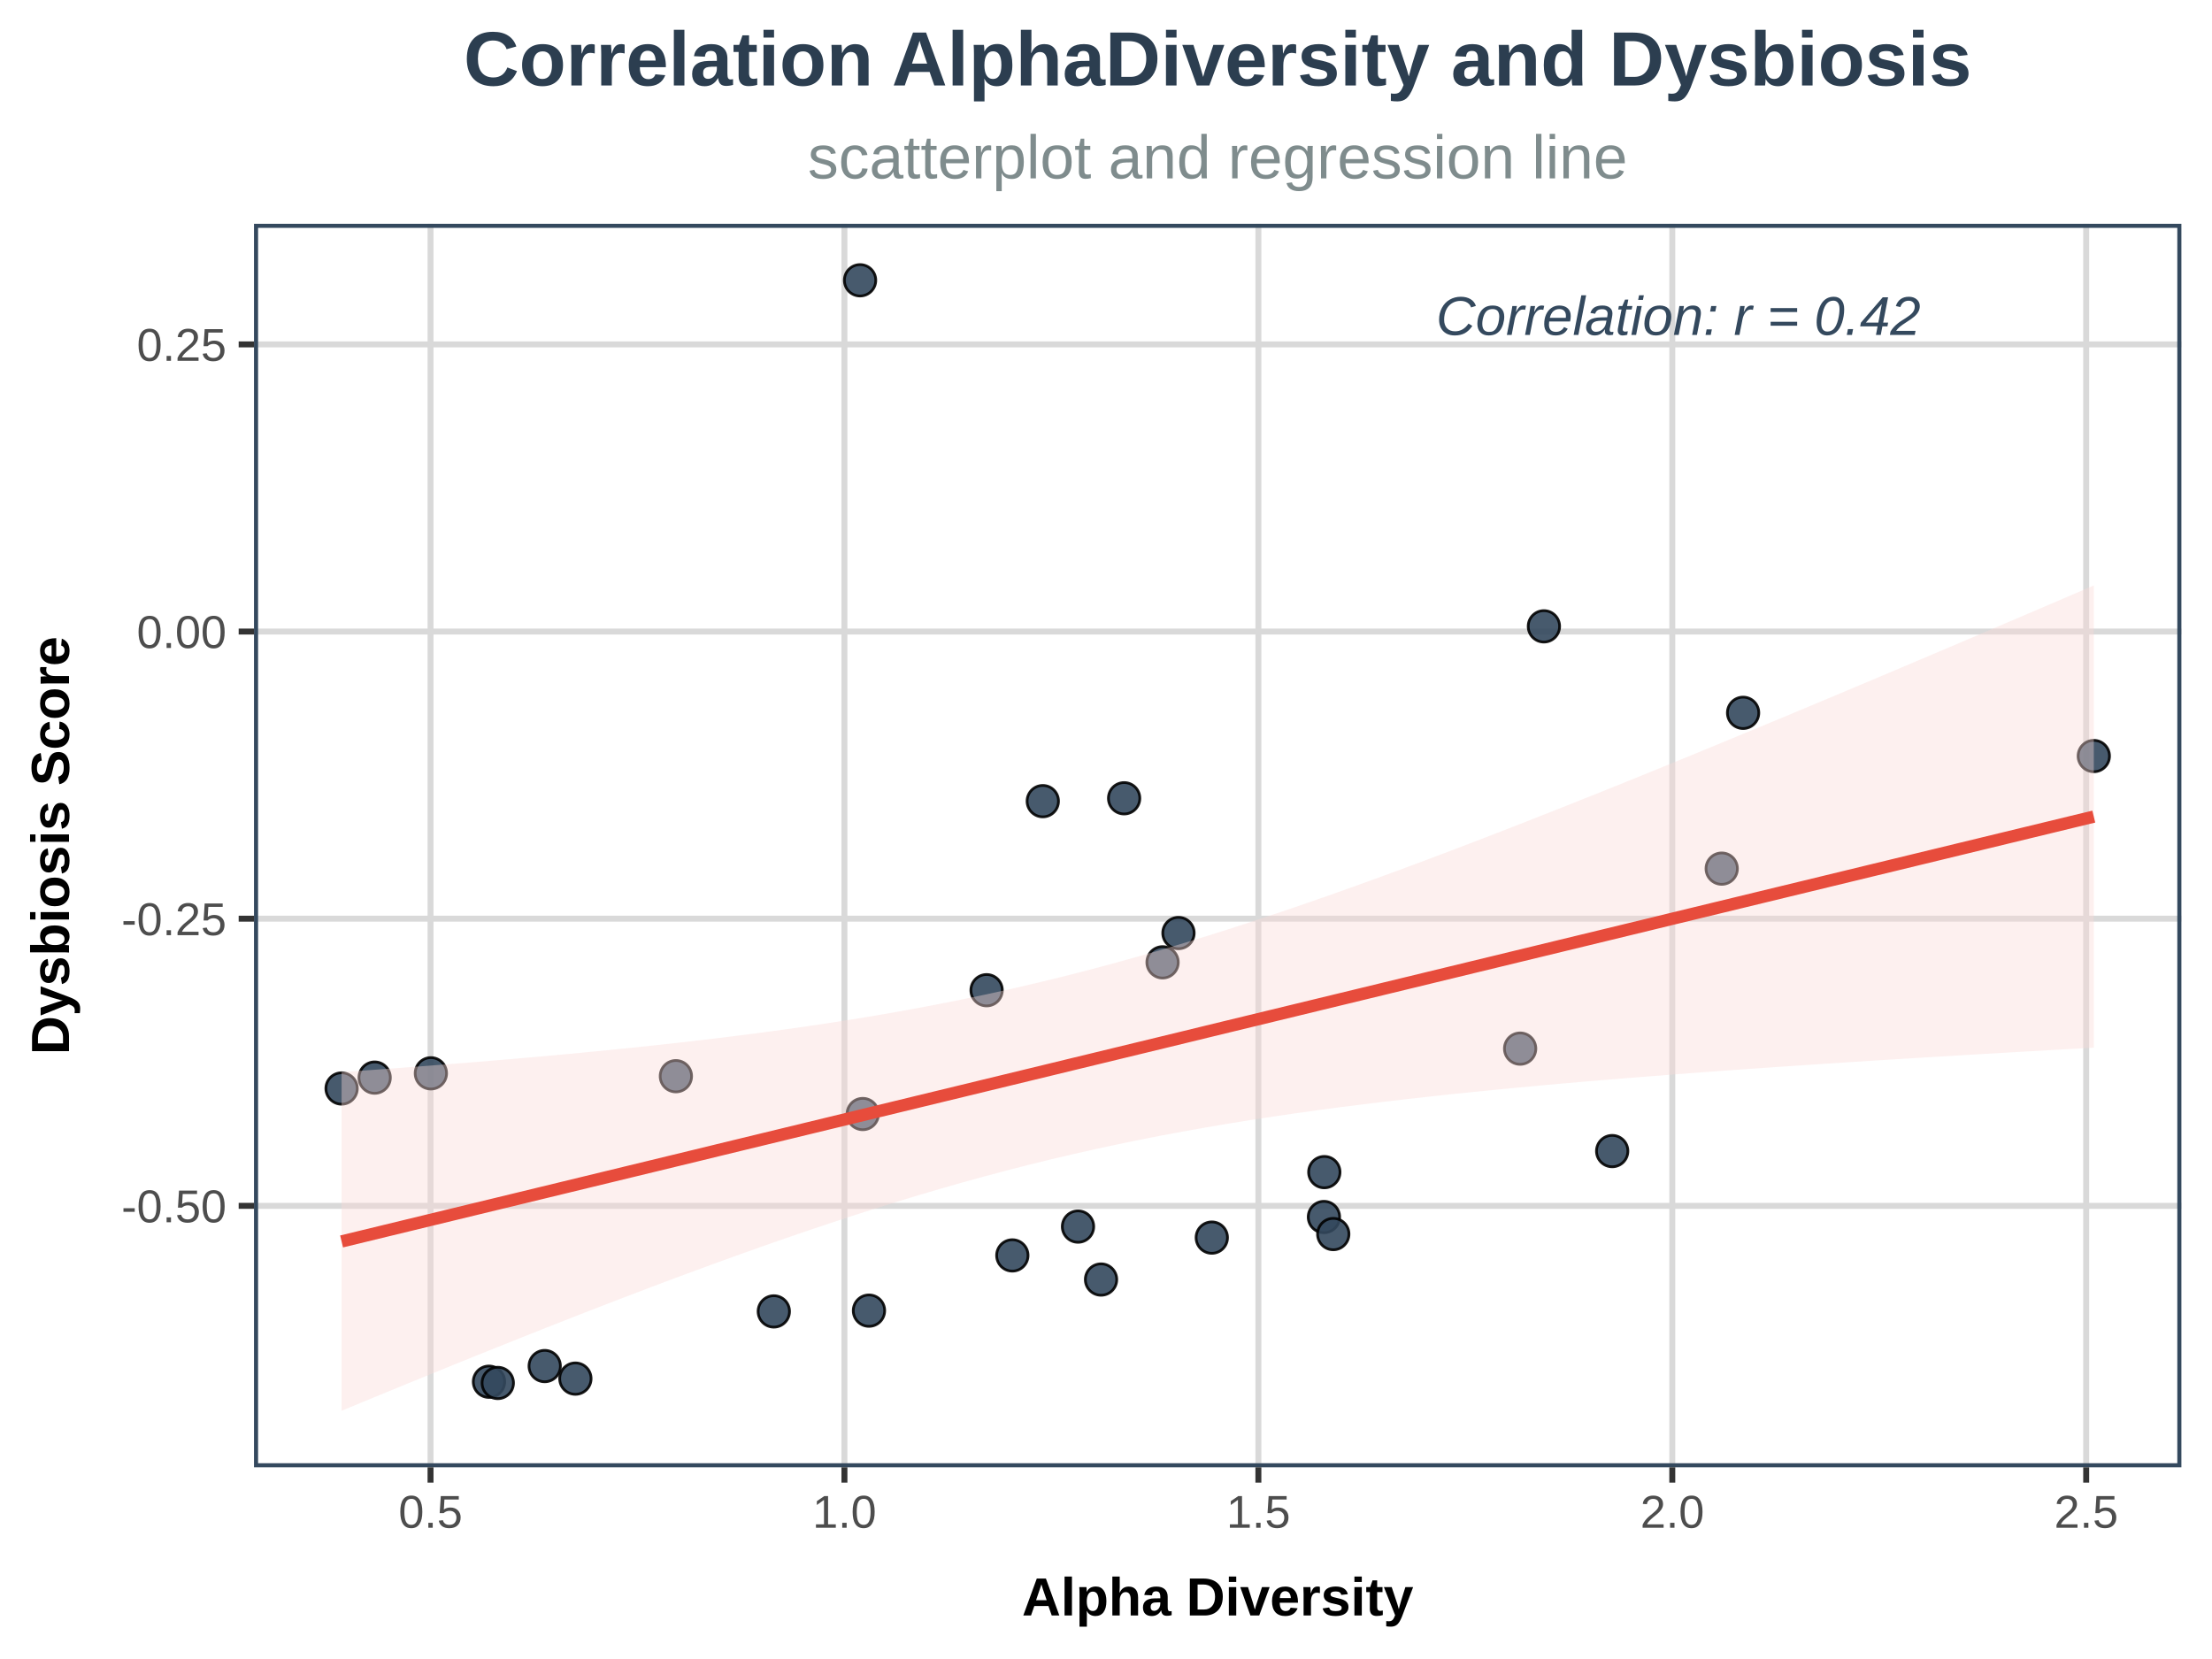
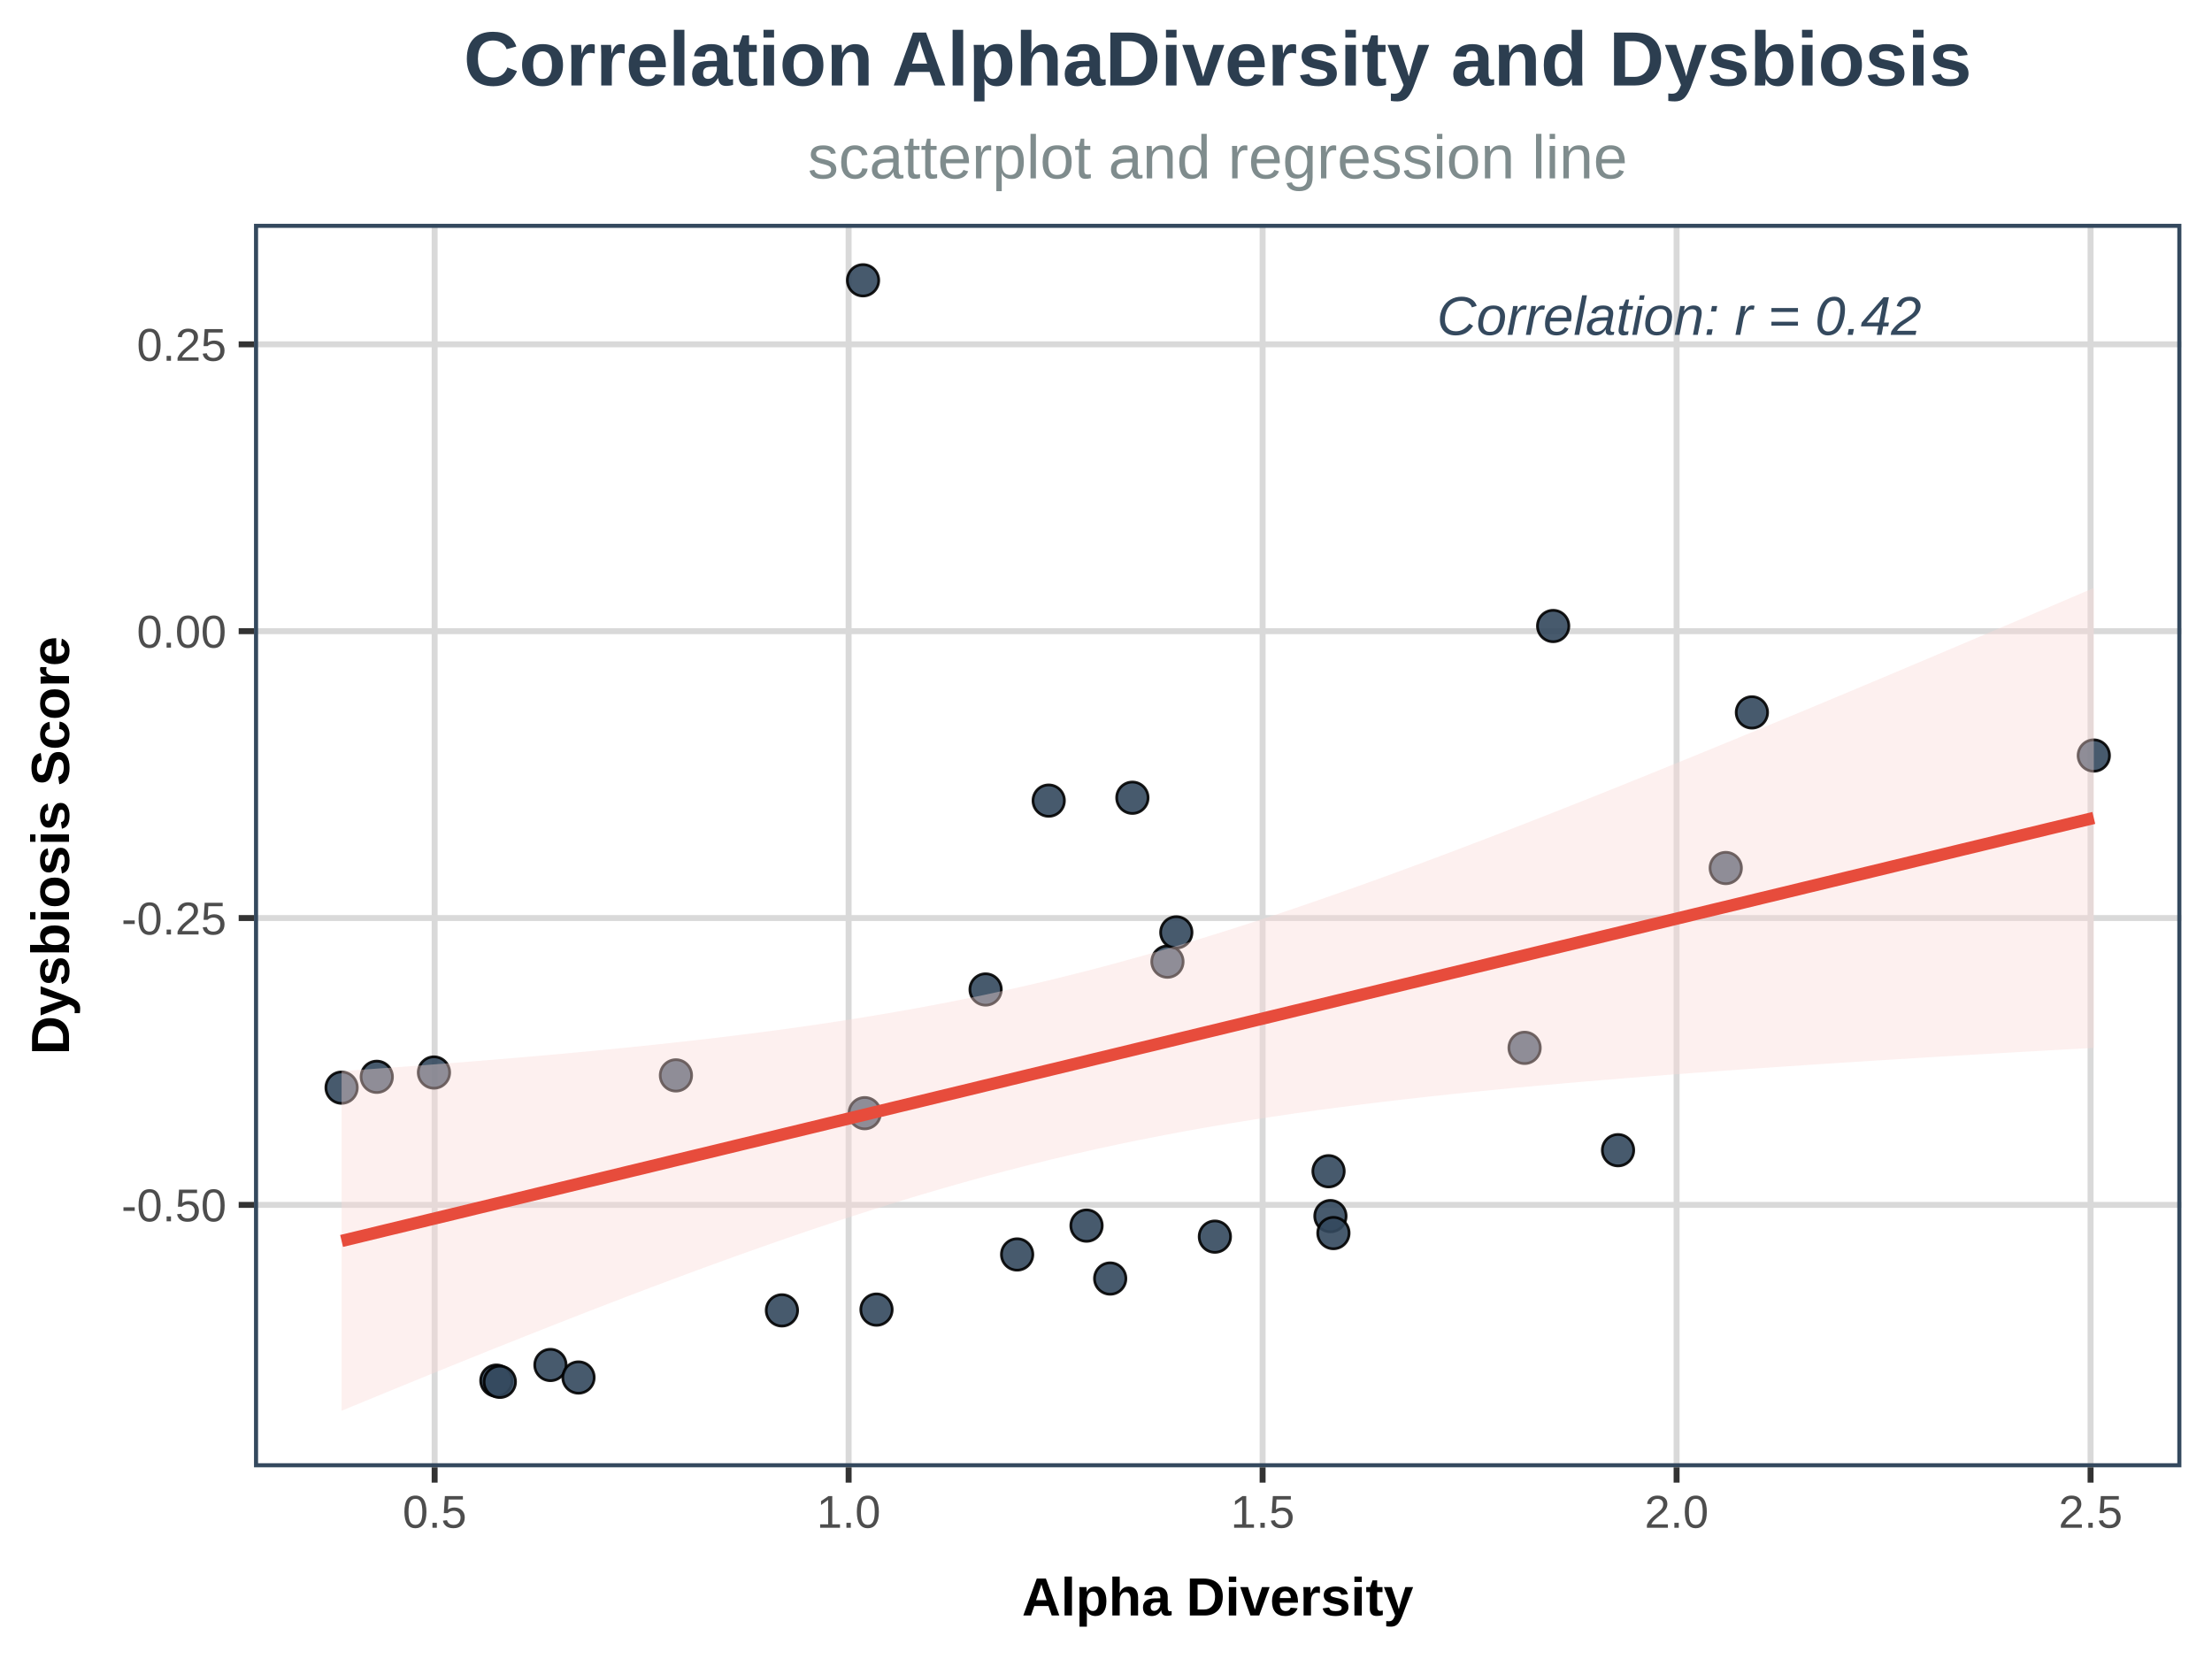
<svg xmlns="http://www.w3.org/2000/svg" class="svglite" width="576.00pt" height="432.00pt" viewBox="0 0 576.00 432.00">
  <defs>
    <style type="text/css">
    .svglite line, .svglite polyline, .svglite polygon, .svglite path, .svglite rect, .svglite circle {
      fill: none;
      stroke: #000000;
      stroke-linecap: round;
      stroke-linejoin: round;
      stroke-miterlimit: 10.00;
    }
    .svglite text {
      white-space: pre;
    }
  </style>
  </defs>
  <rect width="100%" height="100%" style="stroke: none; fill: #FFFFFF;" />
  <defs>
    <clipPath id="cpMC4wMHw1NzYuMDB8MC4wMHw0MzIuMDA=">
      <rect x="0.00" y="0.00" width="576.00" height="432.00" />
    </clipPath>
  </defs>
  <g clip-path="url(#cpMC4wMHw1NzYuMDB8MC4wMHw0MzIuMDA=)">
    <rect x="0" y="0.00" width="576.00" height="432.00" style="stroke-width: 1.55; stroke: #FFFFFF; fill: #FFFFFF;" />
  </g>
  <defs>
    <clipPath id="cpNjYuMTR8NTY4LjAzfDU4LjI3fDM4Mi4wOA==">
      <rect x="66.14" y="58.27" width="501.89" height="323.81" />
    </clipPath>
  </defs>
  <g clip-path="url(#cpNjYuMTR8NTY4LjAzfDU4LjI3fDM4Mi4wOA==)">
    <rect x="66.14" y="58.27" width="501.89" height="323.81" style="stroke-width: 1.55; stroke: none; fill: #FFFFFF;" />
-     <polyline points="66.14,313.99 568.03,313.99 " style="stroke-width: 1.55; stroke: #D9D9D9; stroke-linecap: butt;" />
-     <polyline points="66.14,239.22 568.03,239.22 " style="stroke-width: 1.55; stroke: #D9D9D9; stroke-linecap: butt;" />
-     <polyline points="66.14,164.45 568.03,164.45 " style="stroke-width: 1.55; stroke: #D9D9D9; stroke-linecap: butt;" />
-     <polyline points="66.14,89.68 568.03,89.68 " style="stroke-width: 1.55; stroke: #D9D9D9; stroke-linecap: butt;" />
-     <polyline points="112.11,382.08 112.11,58.27 " style="stroke-width: 1.55; stroke: #D9D9D9; stroke-linecap: butt;" />
-     <polyline points="219.89,382.08 219.89,58.27 " style="stroke-width: 1.55; stroke: #D9D9D9; stroke-linecap: butt;" />
-     <polyline points="327.68,382.08 327.68,58.27 " style="stroke-width: 1.55; stroke: #D9D9D9; stroke-linecap: butt;" />
-     <polyline points="435.46,382.08 435.46,58.27 " style="stroke-width: 1.55; stroke: #D9D9D9; stroke-linecap: butt;" />
-     <polyline points="543.24,382.08 543.24,58.27 " style="stroke-width: 1.55; stroke: #D9D9D9; stroke-linecap: butt;" />
-     <circle cx="315.55" cy="322.27" r="4.09" style="stroke-width: 0.71; stroke: #000000; stroke-opacity: 0.90; fill: #34495E; fill-opacity: 0.90;" />
-     <circle cx="344.85" cy="305.22" r="4.09" style="stroke-width: 0.71; stroke: #000000; stroke-opacity: 0.90; fill: #34495E; fill-opacity: 0.90;" />
-     <circle cx="271.54" cy="208.62" r="4.09" style="stroke-width: 0.71; stroke: #000000; stroke-opacity: 0.90; fill: #34495E; fill-opacity: 0.90;" />
-     <circle cx="280.71" cy="319.40" r="4.09" style="stroke-width: 0.71; stroke: #000000; stroke-opacity: 0.90; fill: #34495E; fill-opacity: 0.90;" />
-     <circle cx="402.03" cy="163.10" r="4.09" style="stroke-width: 0.71; stroke: #000000; stroke-opacity: 0.90; fill: #34495E; fill-opacity: 0.90;" />
-     <circle cx="141.84" cy="355.72" r="4.09" style="stroke-width: 0.71; stroke: #000000; stroke-opacity: 0.90; fill: #34495E; fill-opacity: 0.90;" />
-     <circle cx="292.72" cy="207.87" r="4.09" style="stroke-width: 0.71; stroke: #000000; stroke-opacity: 0.90; fill: #34495E; fill-opacity: 0.90;" />
-     <circle cx="176.00" cy="280.24" r="4.09" style="stroke-width: 0.71; stroke: #000000; stroke-opacity: 0.90; fill: #34495E; fill-opacity: 0.90;" />
-     <circle cx="127.33" cy="359.80" r="4.09" style="stroke-width: 0.71; stroke: #000000; stroke-opacity: 0.90; fill: #34495E; fill-opacity: 0.90;" />
-     <circle cx="302.73" cy="250.59" r="4.09" style="stroke-width: 0.71; stroke: #000000; stroke-opacity: 0.90; fill: #34495E; fill-opacity: 0.90;" />
-     <circle cx="306.87" cy="242.96" r="4.09" style="stroke-width: 0.71; stroke: #000000; stroke-opacity: 0.90; fill: #34495E; fill-opacity: 0.90;" />
-     <circle cx="223.96" cy="72.99" r="4.09" style="stroke-width: 0.71; stroke: #000000; stroke-opacity: 0.90; fill: #34495E; fill-opacity: 0.90;" />
-     <circle cx="395.84" cy="273.06" r="4.09" style="stroke-width: 0.71; stroke: #000000; stroke-opacity: 0.90; fill: #34495E; fill-opacity: 0.90;" />
-     <circle cx="545.22" cy="196.87" r="4.09" style="stroke-width: 0.71; stroke: #000000; stroke-opacity: 0.90; fill: #34495E; fill-opacity: 0.90;" />
-     <circle cx="112.20" cy="279.49" r="4.09" style="stroke-width: 0.71; stroke: #000000; stroke-opacity: 0.90; fill: #34495E; fill-opacity: 0.90;" />
-     <circle cx="97.56" cy="280.61" r="4.09" style="stroke-width: 0.71; stroke: #000000; stroke-opacity: 0.90; fill: #34495E; fill-opacity: 0.90;" />
-     <circle cx="201.50" cy="341.49" r="4.09" style="stroke-width: 0.71; stroke: #000000; stroke-opacity: 0.90; fill: #34495E; fill-opacity: 0.90;" />
-     <circle cx="224.66" cy="290.09" r="4.09" style="stroke-width: 0.71; stroke: #000000; stroke-opacity: 0.90; fill: #34495E; fill-opacity: 0.90;" />
-     <circle cx="453.90" cy="185.62" r="4.09" style="stroke-width: 0.71; stroke: #000000; stroke-opacity: 0.90; fill: #34495E; fill-opacity: 0.90;" />
-     <circle cx="256.91" cy="257.85" r="4.09" style="stroke-width: 0.71; stroke: #000000; stroke-opacity: 0.90; fill: #34495E; fill-opacity: 0.90;" />
-     <circle cx="149.83" cy="358.99" r="4.09" style="stroke-width: 0.71; stroke: #000000; stroke-opacity: 0.90; fill: #34495E; fill-opacity: 0.90;" />
-     <circle cx="448.33" cy="226.19" r="4.09" style="stroke-width: 0.71; stroke: #000000; stroke-opacity: 0.90; fill: #34495E; fill-opacity: 0.90;" />
-     <circle cx="344.75" cy="316.91" r="4.09" style="stroke-width: 0.71; stroke: #000000; stroke-opacity: 0.90; fill: #34495E; fill-opacity: 0.90;" />
-     <circle cx="419.81" cy="299.74" r="4.09" style="stroke-width: 0.71; stroke: #000000; stroke-opacity: 0.90; fill: #34495E; fill-opacity: 0.90;" />
-     <circle cx="347.18" cy="321.35" r="4.09" style="stroke-width: 0.71; stroke: #000000; stroke-opacity: 0.90; fill: #34495E; fill-opacity: 0.90;" />
-     <circle cx="286.71" cy="333.19" r="4.09" style="stroke-width: 0.71; stroke: #000000; stroke-opacity: 0.90; fill: #34495E; fill-opacity: 0.90;" />
-     <circle cx="129.62" cy="360.12" r="4.09" style="stroke-width: 0.71; stroke: #000000; stroke-opacity: 0.90; fill: #34495E; fill-opacity: 0.90;" />
-     <circle cx="226.28" cy="341.29" r="4.09" style="stroke-width: 0.71; stroke: #000000; stroke-opacity: 0.90; fill: #34495E; fill-opacity: 0.90;" />
-     <circle cx="88.95" cy="283.44" r="4.09" style="stroke-width: 0.71; stroke: #000000; stroke-opacity: 0.90; fill: #34495E; fill-opacity: 0.90;" />
-     <circle cx="263.61" cy="326.91" r="4.09" style="stroke-width: 0.71; stroke: #000000; stroke-opacity: 0.90; fill: #34495E; fill-opacity: 0.90;" />
-     <polygon points="88.95,279.18 94.73,278.77 100.50,278.35 106.28,277.92 112.05,277.48 117.83,277.03 123.60,276.57 129.38,276.09 135.16,275.60 140.93,275.09 146.71,274.57 152.48,274.02 158.26,273.46 164.03,272.88 169.81,272.27 175.58,271.64 181.36,270.98 187.14,270.30 192.91,269.58 198.69,268.83 204.46,268.05 210.24,267.23 216.01,266.37 221.79,265.46 227.56,264.52 233.34,263.52 239.11,262.47 244.89,261.37 250.67,260.22 256.44,259.01 262.22,257.75 267.99,256.42 273.77,255.04 279.54,253.60 285.32,252.10 291.09,250.54 296.87,248.93 302.65,247.26 308.42,245.53 314.20,243.76 319.97,241.94 325.75,240.07 331.52,238.15 337.30,236.20 343.07,234.20 348.85,232.17 354.63,230.10 360.40,228.01 366.18,225.88 371.95,223.72 377.73,221.54 383.50,219.34 389.28,217.11 395.05,214.87 400.83,212.60 406.60,210.32 412.38,208.02 418.16,205.71 423.93,203.38 429.71,201.04 435.48,198.68 441.26,196.32 447.03,193.94 452.81,191.55 458.58,189.16 464.36,186.76 470.14,184.34 475.91,181.93 481.69,179.50 487.46,177.07 493.24,174.63 499.01,172.18 504.79,169.73 510.56,167.28 516.34,164.82 522.11,162.35 527.89,159.88 533.67,157.41 539.44,154.93 545.22,152.45 545.22,272.82 539.44,273.14 533.67,273.46 527.89,273.79 522.11,274.12 516.34,274.46 510.56,274.80 504.79,275.15 499.01,275.50 493.24,275.85 487.46,276.21 481.69,276.58 475.91,276.96 470.14,277.34 464.36,277.73 458.58,278.13 452.81,278.53 447.03,278.95 441.26,279.37 435.48,279.81 429.71,280.26 423.93,280.71 418.16,281.19 412.38,281.67 406.60,282.17 400.83,282.69 395.05,283.23 389.28,283.78 383.50,284.36 377.73,284.95 371.95,285.58 366.18,286.22 360.40,286.90 354.63,287.60 348.85,288.33 343.07,289.10 337.30,289.91 331.52,290.75 325.75,291.64 319.97,292.57 314.20,293.55 308.42,294.58 302.65,295.65 296.87,296.78 291.09,297.97 285.32,299.21 279.54,300.52 273.77,301.87 267.99,303.29 262.22,304.77 256.44,306.31 250.67,307.90 244.89,309.55 239.11,311.25 233.34,313.00 227.56,314.81 221.79,316.66 216.01,318.56 210.24,320.50 204.46,322.48 198.69,324.49 192.91,326.55 187.14,328.63 181.36,330.75 175.58,332.89 169.81,335.06 164.03,337.26 158.26,339.47 152.48,341.71 146.71,343.97 140.93,346.25 135.16,348.54 129.38,350.85 123.60,353.17 117.83,355.51 112.05,357.86 106.28,360.22 100.50,362.59 94.73,364.97 88.95,367.36 " style="stroke-width: 0.00; stroke: none; stroke-linecap: butt; fill: #FADBD8; fill-opacity: 0.40;" />
-     <polyline points="88.95,279.18 94.73,278.77 100.50,278.35 106.28,277.92 112.05,277.48 117.83,277.03 123.60,276.57 129.38,276.09 135.16,275.60 140.93,275.09 146.71,274.57 152.48,274.02 158.26,273.46 164.03,272.88 169.81,272.27 175.58,271.64 181.36,270.98 187.14,270.30 192.91,269.58 198.69,268.83 204.46,268.05 210.24,267.23 216.01,266.37 221.79,265.46 227.56,264.52 233.34,263.52 239.11,262.47 244.89,261.37 250.67,260.22 256.44,259.01 262.22,257.75 267.99,256.42 273.77,255.04 279.54,253.60 285.32,252.10 291.09,250.54 296.87,248.93 302.65,247.26 308.42,245.53 314.20,243.76 319.97,241.94 325.75,240.07 331.52,238.15 337.30,236.20 343.07,234.20 348.85,232.17 354.63,230.10 360.40,228.01 366.18,225.88 371.95,223.72 377.73,221.54 383.50,219.34 389.28,217.11 395.05,214.87 400.83,212.60 406.60,210.32 412.38,208.02 418.16,205.71 423.93,203.38 429.71,201.04 435.48,198.68 441.26,196.32 447.03,193.94 452.81,191.55 458.58,189.16 464.36,186.76 470.14,184.34 475.91,181.93 481.69,179.50 487.46,177.07 493.24,174.63 499.01,172.18 504.79,169.73 510.56,167.28 516.34,164.82 522.11,162.35 527.89,159.88 533.67,157.41 539.44,154.93 545.22,152.45 " style="stroke-width: 3.20; stroke: none; stroke-linecap: butt;" />
-     <polyline points="545.22,272.82 539.44,273.14 533.67,273.46 527.89,273.79 522.11,274.12 516.34,274.46 510.56,274.80 504.79,275.15 499.01,275.50 493.24,275.85 487.46,276.21 481.69,276.58 475.91,276.96 470.14,277.34 464.36,277.73 458.58,278.13 452.81,278.53 447.03,278.95 441.26,279.37 435.48,279.81 429.71,280.26 423.93,280.71 418.16,281.19 412.38,281.67 406.60,282.17 400.83,282.69 395.05,283.23 389.28,283.78 383.50,284.36 377.73,284.95 371.95,285.58 366.18,286.22 360.40,286.90 354.63,287.60 348.85,288.33 343.07,289.10 337.30,289.91 331.52,290.75 325.75,291.64 319.97,292.57 314.20,293.55 308.42,294.58 302.65,295.65 296.87,296.78 291.09,297.97 285.32,299.21 279.54,300.52 273.77,301.87 267.99,303.29 262.22,304.77 256.44,306.31 250.67,307.90 244.89,309.55 239.11,311.25 233.34,313.00 227.56,314.81 221.79,316.66 216.01,318.56 210.24,320.50 204.46,322.48 198.69,324.49 192.91,326.55 187.14,328.63 181.36,330.75 175.58,332.89 169.81,335.06 164.03,337.26 158.26,339.47 152.48,341.71 146.71,343.97 140.93,346.25 135.16,348.54 129.38,350.85 123.60,353.17 117.83,355.51 112.05,357.86 106.28,360.22 100.50,362.59 94.73,364.97 88.95,367.36 " style="stroke-width: 3.20; stroke: none; stroke-linecap: butt;" />
-     <polyline points="88.95,323.27 94.73,321.87 100.50,320.47 106.28,319.07 112.05,317.67 117.83,316.27 123.60,314.87 129.38,313.47 135.16,312.07 140.93,310.67 146.71,309.27 152.48,307.87 158.26,306.47 164.03,305.07 169.81,303.67 175.58,302.27 181.36,300.87 187.14,299.46 192.91,298.06 198.69,296.66 204.46,295.26 210.24,293.86 216.01,292.46 221.79,291.06 227.56,289.66 233.34,288.26 239.11,286.86 244.89,285.46 250.67,284.06 256.44,282.66 262.22,281.26 267.99,279.86 273.77,278.46 279.54,277.06 285.32,275.66 291.09,274.26 296.87,272.86 302.65,271.46 308.42,270.06 314.20,268.65 319.97,267.25 325.75,265.85 331.52,264.45 337.30,263.05 343.07,261.65 348.85,260.25 354.63,258.85 360.40,257.45 366.18,256.05 371.95,254.65 377.73,253.25 383.50,251.85 389.28,250.45 395.05,249.05 400.83,247.65 406.60,246.25 412.38,244.85 418.16,243.45 423.93,242.05 429.71,240.65 435.48,239.24 441.26,237.84 447.03,236.44 452.81,235.04 458.58,233.64 464.36,232.24 470.14,230.84 475.91,229.44 481.69,228.04 487.46,226.64 493.24,225.24 499.01,223.84 504.79,222.44 510.56,221.04 516.34,219.64 522.11,218.24 527.89,216.84 533.67,215.44 539.44,214.04 545.22,212.64 " style="stroke-width: 3.20; stroke: #E74C3C; stroke-linecap: butt;" />
-     <text x="437.04" y="87.21" text-anchor="middle" style="font-size: 14.23px; font-style: italic;fill: #34495E; font-family: &quot;Liberation Sans&quot;;" textLength="126.81px" lengthAdjust="spacingAndGlyphs">Correlation: r = 0.42</text>
+     <polyline points="66.14,313.75 568.03,313.75 " style="stroke-width: 1.55; stroke: #D9D9D9; stroke-linecap: butt;" />
+     <polyline points="66.14,239.05 568.03,239.05 " style="stroke-width: 1.55; stroke: #D9D9D9; stroke-linecap: butt;" />
+     <polyline points="66.14,164.36 568.03,164.36 " style="stroke-width: 1.55; stroke: #D9D9D9; stroke-linecap: butt;" />
+     <polyline points="66.14,89.66 568.03,89.66 " style="stroke-width: 1.55; stroke: #D9D9D9; stroke-linecap: butt;" />
+     <polyline points="113.18,382.08 113.18,58.27 " style="stroke-width: 1.55; stroke: #D9D9D9; stroke-linecap: butt;" />
+     <polyline points="220.98,382.08 220.98,58.27 " style="stroke-width: 1.55; stroke: #D9D9D9; stroke-linecap: butt;" />
+     <polyline points="328.78,382.08 328.78,58.27 " style="stroke-width: 1.55; stroke: #D9D9D9; stroke-linecap: butt;" />
+     <polyline points="436.58,382.08 436.58,58.27 " style="stroke-width: 1.55; stroke: #D9D9D9; stroke-linecap: butt;" />
+     <polyline points="544.38,382.08 544.38,58.27 " style="stroke-width: 1.55; stroke: #D9D9D9; stroke-linecap: butt;" />
+     <circle cx="316.35" cy="322.02" r="4.09" style="stroke-width: 0.71; stroke: #000000; stroke-opacity: 0.90; fill: #34495E; fill-opacity: 0.90;" />
+     <circle cx="345.95" cy="304.99" r="4.09" style="stroke-width: 0.71; stroke: #000000; stroke-opacity: 0.90; fill: #34495E; fill-opacity: 0.90;" />
+     <circle cx="273.08" cy="208.48" r="4.09" style="stroke-width: 0.71; stroke: #000000; stroke-opacity: 0.90; fill: #34495E; fill-opacity: 0.90;" />
+     <circle cx="282.93" cy="319.15" r="4.09" style="stroke-width: 0.71; stroke: #000000; stroke-opacity: 0.90; fill: #34495E; fill-opacity: 0.90;" />
+     <circle cx="404.44" cy="163.01" r="4.09" style="stroke-width: 0.71; stroke: #000000; stroke-opacity: 0.90; fill: #34495E; fill-opacity: 0.90;" />
+     <circle cx="143.33" cy="355.44" r="4.09" style="stroke-width: 0.71; stroke: #000000; stroke-opacity: 0.90; fill: #34495E; fill-opacity: 0.90;" />
+     <circle cx="294.87" cy="207.73" r="4.09" style="stroke-width: 0.71; stroke: #000000; stroke-opacity: 0.90; fill: #34495E; fill-opacity: 0.90;" />
+     <circle cx="176.01" cy="280.03" r="4.09" style="stroke-width: 0.71; stroke: #000000; stroke-opacity: 0.90; fill: #34495E; fill-opacity: 0.90;" />
+     <circle cx="129.25" cy="359.51" r="4.09" style="stroke-width: 0.71; stroke: #000000; stroke-opacity: 0.90; fill: #34495E; fill-opacity: 0.90;" />
+     <circle cx="304.00" cy="250.41" r="4.09" style="stroke-width: 0.71; stroke: #000000; stroke-opacity: 0.90; fill: #34495E; fill-opacity: 0.90;" />
+     <circle cx="306.31" cy="242.79" r="4.09" style="stroke-width: 0.71; stroke: #000000; stroke-opacity: 0.90; fill: #34495E; fill-opacity: 0.90;" />
+     <circle cx="224.73" cy="72.99" r="4.09" style="stroke-width: 0.71; stroke: #000000; stroke-opacity: 0.90; fill: #34495E; fill-opacity: 0.90;" />
+     <circle cx="397.00" cy="272.86" r="4.09" style="stroke-width: 0.71; stroke: #000000; stroke-opacity: 0.90; fill: #34495E; fill-opacity: 0.90;" />
+     <circle cx="545.22" cy="196.74" r="4.09" style="stroke-width: 0.71; stroke: #000000; stroke-opacity: 0.90; fill: #34495E; fill-opacity: 0.90;" />
+     <circle cx="113.00" cy="279.28" r="4.09" style="stroke-width: 0.71; stroke: #000000; stroke-opacity: 0.90; fill: #34495E; fill-opacity: 0.90;" />
+     <circle cx="98.11" cy="280.40" r="4.09" style="stroke-width: 0.71; stroke: #000000; stroke-opacity: 0.90; fill: #34495E; fill-opacity: 0.90;" />
+     <circle cx="203.61" cy="341.22" r="4.09" style="stroke-width: 0.71; stroke: #000000; stroke-opacity: 0.90; fill: #34495E; fill-opacity: 0.90;" />
+     <circle cx="225.17" cy="289.87" r="4.09" style="stroke-width: 0.71; stroke: #000000; stroke-opacity: 0.90; fill: #34495E; fill-opacity: 0.90;" />
+     <circle cx="456.19" cy="185.51" r="4.09" style="stroke-width: 0.71; stroke: #000000; stroke-opacity: 0.90; fill: #34495E; fill-opacity: 0.90;" />
+     <circle cx="256.65" cy="257.66" r="4.09" style="stroke-width: 0.71; stroke: #000000; stroke-opacity: 0.90; fill: #34495E; fill-opacity: 0.90;" />
+     <circle cx="150.64" cy="358.70" r="4.09" style="stroke-width: 0.71; stroke: #000000; stroke-opacity: 0.90; fill: #34495E; fill-opacity: 0.90;" />
+     <circle cx="449.38" cy="226.03" r="4.09" style="stroke-width: 0.71; stroke: #000000; stroke-opacity: 0.90; fill: #34495E; fill-opacity: 0.90;" />
+     <circle cx="346.44" cy="316.67" r="4.09" style="stroke-width: 0.71; stroke: #000000; stroke-opacity: 0.90; fill: #34495E; fill-opacity: 0.90;" />
+     <circle cx="421.33" cy="299.51" r="4.09" style="stroke-width: 0.71; stroke: #000000; stroke-opacity: 0.90; fill: #34495E; fill-opacity: 0.90;" />
+     <circle cx="347.22" cy="321.09" r="4.09" style="stroke-width: 0.71; stroke: #000000; stroke-opacity: 0.90; fill: #34495E; fill-opacity: 0.90;" />
+     <circle cx="289.09" cy="332.93" r="4.09" style="stroke-width: 0.71; stroke: #000000; stroke-opacity: 0.90; fill: #34495E; fill-opacity: 0.90;" />
+     <circle cx="130.15" cy="359.83" r="4.09" style="stroke-width: 0.71; stroke: #000000; stroke-opacity: 0.90; fill: #34495E; fill-opacity: 0.90;" />
+     <circle cx="228.24" cy="341.02" r="4.09" style="stroke-width: 0.71; stroke: #000000; stroke-opacity: 0.90; fill: #34495E; fill-opacity: 0.90;" />
+     <circle cx="88.95" cy="283.22" r="4.09" style="stroke-width: 0.71; stroke: #000000; stroke-opacity: 0.90; fill: #34495E; fill-opacity: 0.90;" />
+     <circle cx="264.86" cy="326.66" r="4.09" style="stroke-width: 0.71; stroke: #000000; stroke-opacity: 0.90; fill: #34495E; fill-opacity: 0.90;" />
+     <polygon points="88.95,278.92 94.73,278.51 100.50,278.10 106.28,277.68 112.05,277.24 117.83,276.80 123.60,276.34 129.38,275.87 135.16,275.38 140.93,274.88 146.71,274.37 152.48,273.83 158.26,273.28 164.03,272.70 169.81,272.10 175.58,271.48 181.36,270.84 187.14,270.16 192.91,269.46 198.69,268.72 204.46,267.95 210.24,267.14 216.01,266.29 221.79,265.40 227.56,264.46 233.34,263.48 239.11,262.45 244.89,261.37 250.67,260.23 256.44,259.04 262.22,257.79 267.99,256.48 273.77,255.12 279.54,253.69 285.32,252.21 291.09,250.67 296.87,249.07 302.65,247.42 308.42,245.72 314.20,243.96 319.97,242.15 325.75,240.30 331.52,238.40 337.30,236.46 343.07,234.48 348.85,232.46 354.63,230.41 360.40,228.33 366.18,226.21 371.95,224.07 377.73,221.90 383.50,219.71 389.28,217.50 395.05,215.26 400.83,213.01 406.60,210.74 412.38,208.45 418.16,206.15 423.93,203.83 429.71,201.50 435.48,199.15 441.26,196.80 447.03,194.43 452.81,192.06 458.58,189.67 464.36,187.28 470.14,184.88 475.91,182.47 481.69,180.05 487.46,177.63 493.24,175.20 499.01,172.76 504.79,170.32 510.56,167.87 516.34,165.42 522.11,162.97 527.89,160.51 533.67,158.04 539.44,155.57 545.22,153.10 545.22,272.87 539.44,273.19 533.67,273.51 527.89,273.83 522.11,274.16 516.34,274.49 510.56,274.83 504.79,275.17 499.01,275.52 493.24,275.87 487.46,276.23 481.69,276.60 475.91,276.97 470.14,277.35 464.36,277.74 458.58,278.13 452.81,278.53 447.03,278.95 441.26,279.37 435.48,279.80 429.71,280.25 423.93,280.71 418.16,281.18 412.38,281.66 406.60,282.16 400.83,282.68 395.05,283.21 389.28,283.77 383.50,284.34 377.73,284.94 371.95,285.56 366.18,286.21 360.40,286.88 354.63,287.59 348.85,288.33 343.07,289.10 337.30,289.91 331.52,290.76 325.75,291.65 319.97,292.58 314.20,293.56 308.42,294.59 302.65,295.68 296.87,296.81 291.09,298.00 285.32,299.25 279.54,300.56 273.77,301.92 267.99,303.35 262.22,304.83 256.44,306.37 250.67,307.97 244.89,309.62 239.11,311.32 233.34,313.08 227.56,314.89 221.79,316.74 216.01,318.64 210.24,320.58 204.46,322.56 198.69,324.58 192.91,326.63 187.14,328.71 181.36,330.82 175.58,332.97 169.81,335.13 164.03,337.32 158.26,339.54 152.48,341.77 146.71,344.03 140.93,346.30 135.16,348.59 129.38,350.89 123.60,353.21 117.83,355.54 112.05,357.88 106.28,360.24 100.50,362.60 94.73,364.98 88.95,367.36 " style="stroke-width: 0.00; stroke: none; stroke-linecap: butt; fill: #FADBD8; fill-opacity: 0.40;" />
+     <polyline points="88.95,278.92 94.73,278.51 100.50,278.10 106.28,277.68 112.05,277.24 117.83,276.80 123.60,276.34 129.38,275.87 135.16,275.38 140.93,274.88 146.71,274.37 152.48,273.83 158.26,273.28 164.03,272.70 169.81,272.10 175.58,271.48 181.36,270.84 187.14,270.16 192.91,269.46 198.69,268.72 204.46,267.95 210.24,267.14 216.01,266.29 221.79,265.40 227.56,264.46 233.34,263.48 239.11,262.45 244.89,261.37 250.67,260.23 256.44,259.04 262.22,257.79 267.99,256.48 273.77,255.12 279.54,253.69 285.32,252.21 291.09,250.67 296.87,249.07 302.65,247.42 308.42,245.72 314.20,243.96 319.97,242.15 325.75,240.30 331.52,238.40 337.30,236.46 343.07,234.48 348.85,232.46 354.63,230.41 360.40,228.33 366.18,226.21 371.95,224.07 377.73,221.90 383.50,219.71 389.28,217.50 395.05,215.26 400.83,213.01 406.60,210.74 412.38,208.45 418.16,206.15 423.93,203.83 429.71,201.50 435.48,199.15 441.26,196.80 447.03,194.43 452.81,192.06 458.58,189.67 464.36,187.28 470.14,184.88 475.91,182.47 481.69,180.05 487.46,177.63 493.24,175.20 499.01,172.76 504.79,170.32 510.56,167.87 516.34,165.42 522.11,162.97 527.89,160.51 533.67,158.04 539.44,155.57 545.22,153.10 " style="stroke-width: 3.20; stroke: none; stroke-linecap: butt;" />
+     <polyline points="545.22,272.87 539.44,273.19 533.67,273.51 527.89,273.83 522.11,274.16 516.34,274.49 510.56,274.83 504.79,275.17 499.01,275.52 493.24,275.87 487.46,276.23 481.69,276.60 475.91,276.97 470.14,277.35 464.36,277.74 458.58,278.13 452.81,278.53 447.03,278.95 441.26,279.37 435.48,279.80 429.71,280.25 423.93,280.71 418.16,281.18 412.38,281.66 406.60,282.16 400.83,282.68 395.05,283.21 389.28,283.77 383.50,284.34 377.73,284.94 371.95,285.56 366.18,286.21 360.40,286.88 354.63,287.59 348.85,288.33 343.07,289.10 337.30,289.91 331.52,290.76 325.75,291.65 319.97,292.58 314.20,293.56 308.42,294.59 302.65,295.68 296.87,296.81 291.09,298.00 285.32,299.25 279.54,300.56 273.77,301.92 267.99,303.35 262.22,304.83 256.44,306.37 250.67,307.97 244.89,309.62 239.11,311.32 233.34,313.08 227.56,314.89 221.79,316.74 216.01,318.64 210.24,320.58 204.46,322.56 198.69,324.58 192.91,326.63 187.14,328.71 181.36,330.82 175.58,332.97 169.81,335.13 164.03,337.32 158.26,339.54 152.48,341.77 146.71,344.03 140.93,346.30 135.16,348.59 129.38,350.89 123.60,353.21 117.83,355.54 112.05,357.88 106.28,360.24 100.50,362.60 94.73,364.98 88.95,367.36 " style="stroke-width: 3.20; stroke: none; stroke-linecap: butt;" />
+     <polyline points="88.95,323.14 94.73,321.75 100.50,320.35 106.28,318.96 112.05,317.56 117.83,316.17 123.60,314.77 129.38,313.38 135.16,311.99 140.93,310.59 146.71,309.20 152.48,307.80 158.26,306.41 164.03,305.01 169.81,303.62 175.58,302.22 181.36,300.83 187.14,299.44 192.91,298.04 198.69,296.65 204.46,295.25 210.24,293.86 216.01,292.46 221.79,291.07 227.56,289.68 233.34,288.28 239.11,286.89 244.89,285.49 250.67,284.10 256.44,282.70 262.22,281.31 267.99,279.91 273.77,278.52 279.54,277.13 285.32,275.73 291.09,274.34 296.87,272.94 302.65,271.55 308.42,270.15 314.20,268.76 319.97,267.37 325.75,265.97 331.52,264.58 337.30,263.18 343.07,261.79 348.85,260.39 354.63,259.00 360.40,257.61 366.18,256.21 371.95,254.82 377.73,253.42 383.50,252.03 389.28,250.63 395.05,249.24 400.83,247.84 406.60,246.45 412.38,245.06 418.16,243.66 423.93,242.27 429.71,240.87 435.48,239.48 441.26,238.08 447.03,236.69 452.81,235.30 458.58,233.90 464.36,232.51 470.14,231.11 475.91,229.72 481.69,228.32 487.46,226.93 493.24,225.53 499.01,224.14 504.79,222.75 510.56,221.35 516.34,219.96 522.11,218.56 527.89,217.17 533.67,215.77 539.44,214.38 545.22,212.99 " style="stroke-width: 3.20; stroke: #E74C3C; stroke-linecap: butt;" />
+     <text x="437.25" y="87.20" text-anchor="middle" style="font-size: 14.23px; font-style: italic;fill: #34495E; font-family: &quot;Liberation Sans&quot;;" textLength="126.81px" lengthAdjust="spacingAndGlyphs">Correlation: r = 0.42</text>
    <rect x="66.14" y="58.27" width="501.89" height="323.81" style="stroke-width: 2.13; stroke: #34495E;" />
  </g>
  <g clip-path="url(#cpMC4wMHw1NzYuMDB8MC4wMHw0MzIuMDA=)">
-     <text x="58.97" y="318.28" text-anchor="end" style="font-size: 12.00px;fill: #4D4D4D; font-family: &quot;Liberation Sans&quot;;" textLength="27.67px" lengthAdjust="spacingAndGlyphs">-0.50</text>
-     <text x="58.97" y="243.51" text-anchor="end" style="font-size: 12.00px;fill: #4D4D4D; font-family: &quot;Liberation Sans&quot;;" textLength="27.67px" lengthAdjust="spacingAndGlyphs">-0.25</text>
-     <text x="58.97" y="168.73" text-anchor="end" style="font-size: 12.00px;fill: #4D4D4D; font-family: &quot;Liberation Sans&quot;;" textLength="23.80px" lengthAdjust="spacingAndGlyphs">0.00</text>
-     <text x="58.97" y="93.96" text-anchor="end" style="font-size: 12.00px;fill: #4D4D4D; font-family: &quot;Liberation Sans&quot;;" textLength="23.80px" lengthAdjust="spacingAndGlyphs">0.25</text>
-     <polyline points="62.15,313.99 66.14,313.99 " style="stroke-width: 1.55; stroke: #333333; stroke-linecap: butt;" />
-     <polyline points="62.15,239.22 66.14,239.22 " style="stroke-width: 1.55; stroke: #333333; stroke-linecap: butt;" />
-     <polyline points="62.15,164.45 66.14,164.45 " style="stroke-width: 1.55; stroke: #333333; stroke-linecap: butt;" />
-     <polyline points="62.15,89.68 66.14,89.68 " style="stroke-width: 1.55; stroke: #333333; stroke-linecap: butt;" />
-     <polyline points="112.11,386.07 112.11,382.08 " style="stroke-width: 1.55; stroke: #333333; stroke-linecap: butt;" />
-     <polyline points="219.89,386.07 219.89,382.08 " style="stroke-width: 1.55; stroke: #333333; stroke-linecap: butt;" />
-     <polyline points="327.68,386.07 327.68,382.08 " style="stroke-width: 1.55; stroke: #333333; stroke-linecap: butt;" />
-     <polyline points="435.46,386.07 435.46,382.08 " style="stroke-width: 1.55; stroke: #333333; stroke-linecap: butt;" />
-     <polyline points="543.24,386.07 543.24,382.08 " style="stroke-width: 1.55; stroke: #333333; stroke-linecap: butt;" />
-     <text x="112.11" y="397.82" text-anchor="middle" style="font-size: 12.00px;fill: #4D4D4D; font-family: &quot;Liberation Sans&quot;;" textLength="16.94px" lengthAdjust="spacingAndGlyphs">0.5</text>
-     <text x="219.89" y="397.82" text-anchor="middle" style="font-size: 12.00px;fill: #4D4D4D; font-family: &quot;Liberation Sans&quot;;" textLength="16.94px" lengthAdjust="spacingAndGlyphs">1.0</text>
-     <text x="327.68" y="397.82" text-anchor="middle" style="font-size: 12.00px;fill: #4D4D4D; font-family: &quot;Liberation Sans&quot;;" textLength="16.94px" lengthAdjust="spacingAndGlyphs">1.5</text>
-     <text x="435.46" y="397.82" text-anchor="middle" style="font-size: 12.00px;fill: #4D4D4D; font-family: &quot;Liberation Sans&quot;;" textLength="16.94px" lengthAdjust="spacingAndGlyphs">2.0</text>
-     <text x="543.24" y="397.82" text-anchor="middle" style="font-size: 12.00px;fill: #4D4D4D; font-family: &quot;Liberation Sans&quot;;" textLength="16.94px" lengthAdjust="spacingAndGlyphs">2.5</text>
+     <text x="58.97" y="318.03" text-anchor="end" style="font-size: 12.00px;fill: #4D4D4D; font-family: &quot;Liberation Sans&quot;;" textLength="27.67px" lengthAdjust="spacingAndGlyphs">-0.50</text>
+     <text x="58.97" y="243.34" text-anchor="end" style="font-size: 12.00px;fill: #4D4D4D; font-family: &quot;Liberation Sans&quot;;" textLength="27.67px" lengthAdjust="spacingAndGlyphs">-0.25</text>
+     <text x="58.97" y="168.64" text-anchor="end" style="font-size: 12.00px;fill: #4D4D4D; font-family: &quot;Liberation Sans&quot;;" textLength="23.80px" lengthAdjust="spacingAndGlyphs">0.00</text>
+     <text x="58.97" y="93.95" text-anchor="end" style="font-size: 12.00px;fill: #4D4D4D; font-family: &quot;Liberation Sans&quot;;" textLength="23.80px" lengthAdjust="spacingAndGlyphs">0.25</text>
+     <polyline points="62.15,313.75 66.14,313.75 " style="stroke-width: 1.55; stroke: #333333; stroke-linecap: butt;" />
+     <polyline points="62.15,239.05 66.14,239.05 " style="stroke-width: 1.55; stroke: #333333; stroke-linecap: butt;" />
+     <polyline points="62.15,164.36 66.14,164.36 " style="stroke-width: 1.55; stroke: #333333; stroke-linecap: butt;" />
+     <polyline points="62.15,89.66 66.14,89.66 " style="stroke-width: 1.55; stroke: #333333; stroke-linecap: butt;" />
+     <polyline points="113.18,386.07 113.18,382.08 " style="stroke-width: 1.55; stroke: #333333; stroke-linecap: butt;" />
+     <polyline points="220.98,386.07 220.98,382.08 " style="stroke-width: 1.55; stroke: #333333; stroke-linecap: butt;" />
+     <polyline points="328.78,386.07 328.78,382.08 " style="stroke-width: 1.55; stroke: #333333; stroke-linecap: butt;" />
+     <polyline points="436.58,386.07 436.58,382.08 " style="stroke-width: 1.55; stroke: #333333; stroke-linecap: butt;" />
+     <polyline points="544.38,386.07 544.38,382.08 " style="stroke-width: 1.55; stroke: #333333; stroke-linecap: butt;" />
+     <text x="113.18" y="397.82" text-anchor="middle" style="font-size: 12.00px;fill: #4D4D4D; font-family: &quot;Liberation Sans&quot;;" textLength="16.94px" lengthAdjust="spacingAndGlyphs">0.5</text>
+     <text x="220.98" y="397.82" text-anchor="middle" style="font-size: 12.00px;fill: #4D4D4D; font-family: &quot;Liberation Sans&quot;;" textLength="16.94px" lengthAdjust="spacingAndGlyphs">1.0</text>
+     <text x="328.78" y="397.82" text-anchor="middle" style="font-size: 12.00px;fill: #4D4D4D; font-family: &quot;Liberation Sans&quot;;" textLength="16.94px" lengthAdjust="spacingAndGlyphs">1.5</text>
+     <text x="436.58" y="397.82" text-anchor="middle" style="font-size: 12.00px;fill: #4D4D4D; font-family: &quot;Liberation Sans&quot;;" textLength="16.94px" lengthAdjust="spacingAndGlyphs">2.0</text>
+     <text x="544.38" y="397.82" text-anchor="middle" style="font-size: 12.00px;fill: #4D4D4D; font-family: &quot;Liberation Sans&quot;;" textLength="16.94px" lengthAdjust="spacingAndGlyphs">2.5</text>
    <text x="317.08" y="420.67" text-anchor="middle" style="font-size: 14.00px; font-weight: bold; font-family: &quot;Liberation Sans&quot;;" textLength="106.58px" lengthAdjust="spacingAndGlyphs">Alpha Diversity</text>
    <text transform="translate(17.97,220.18) rotate(-90)" text-anchor="middle" style="font-size: 14.00px; font-weight: bold; font-family: &quot;Liberation Sans&quot;;" textLength="107.11px" lengthAdjust="spacingAndGlyphs">Dysbiosis Score</text>
    <text x="317.08" y="46.45" text-anchor="middle" style="font-size: 16.00px;fill: #7F8C8D; font-family: &quot;Liberation Sans&quot;;" textLength="229.38px" lengthAdjust="spacingAndGlyphs">scatterplot and regression line</text>
    <text x="317.08" y="22.25" text-anchor="middle" style="font-size: 20.00px; font-weight: bold;fill: #2C3E50; font-family: &quot;Liberation Sans&quot;;" textLength="407.37px" lengthAdjust="spacingAndGlyphs">Correlation AlphaDiversity and Dysbiosis</text>
  </g>
</svg>
